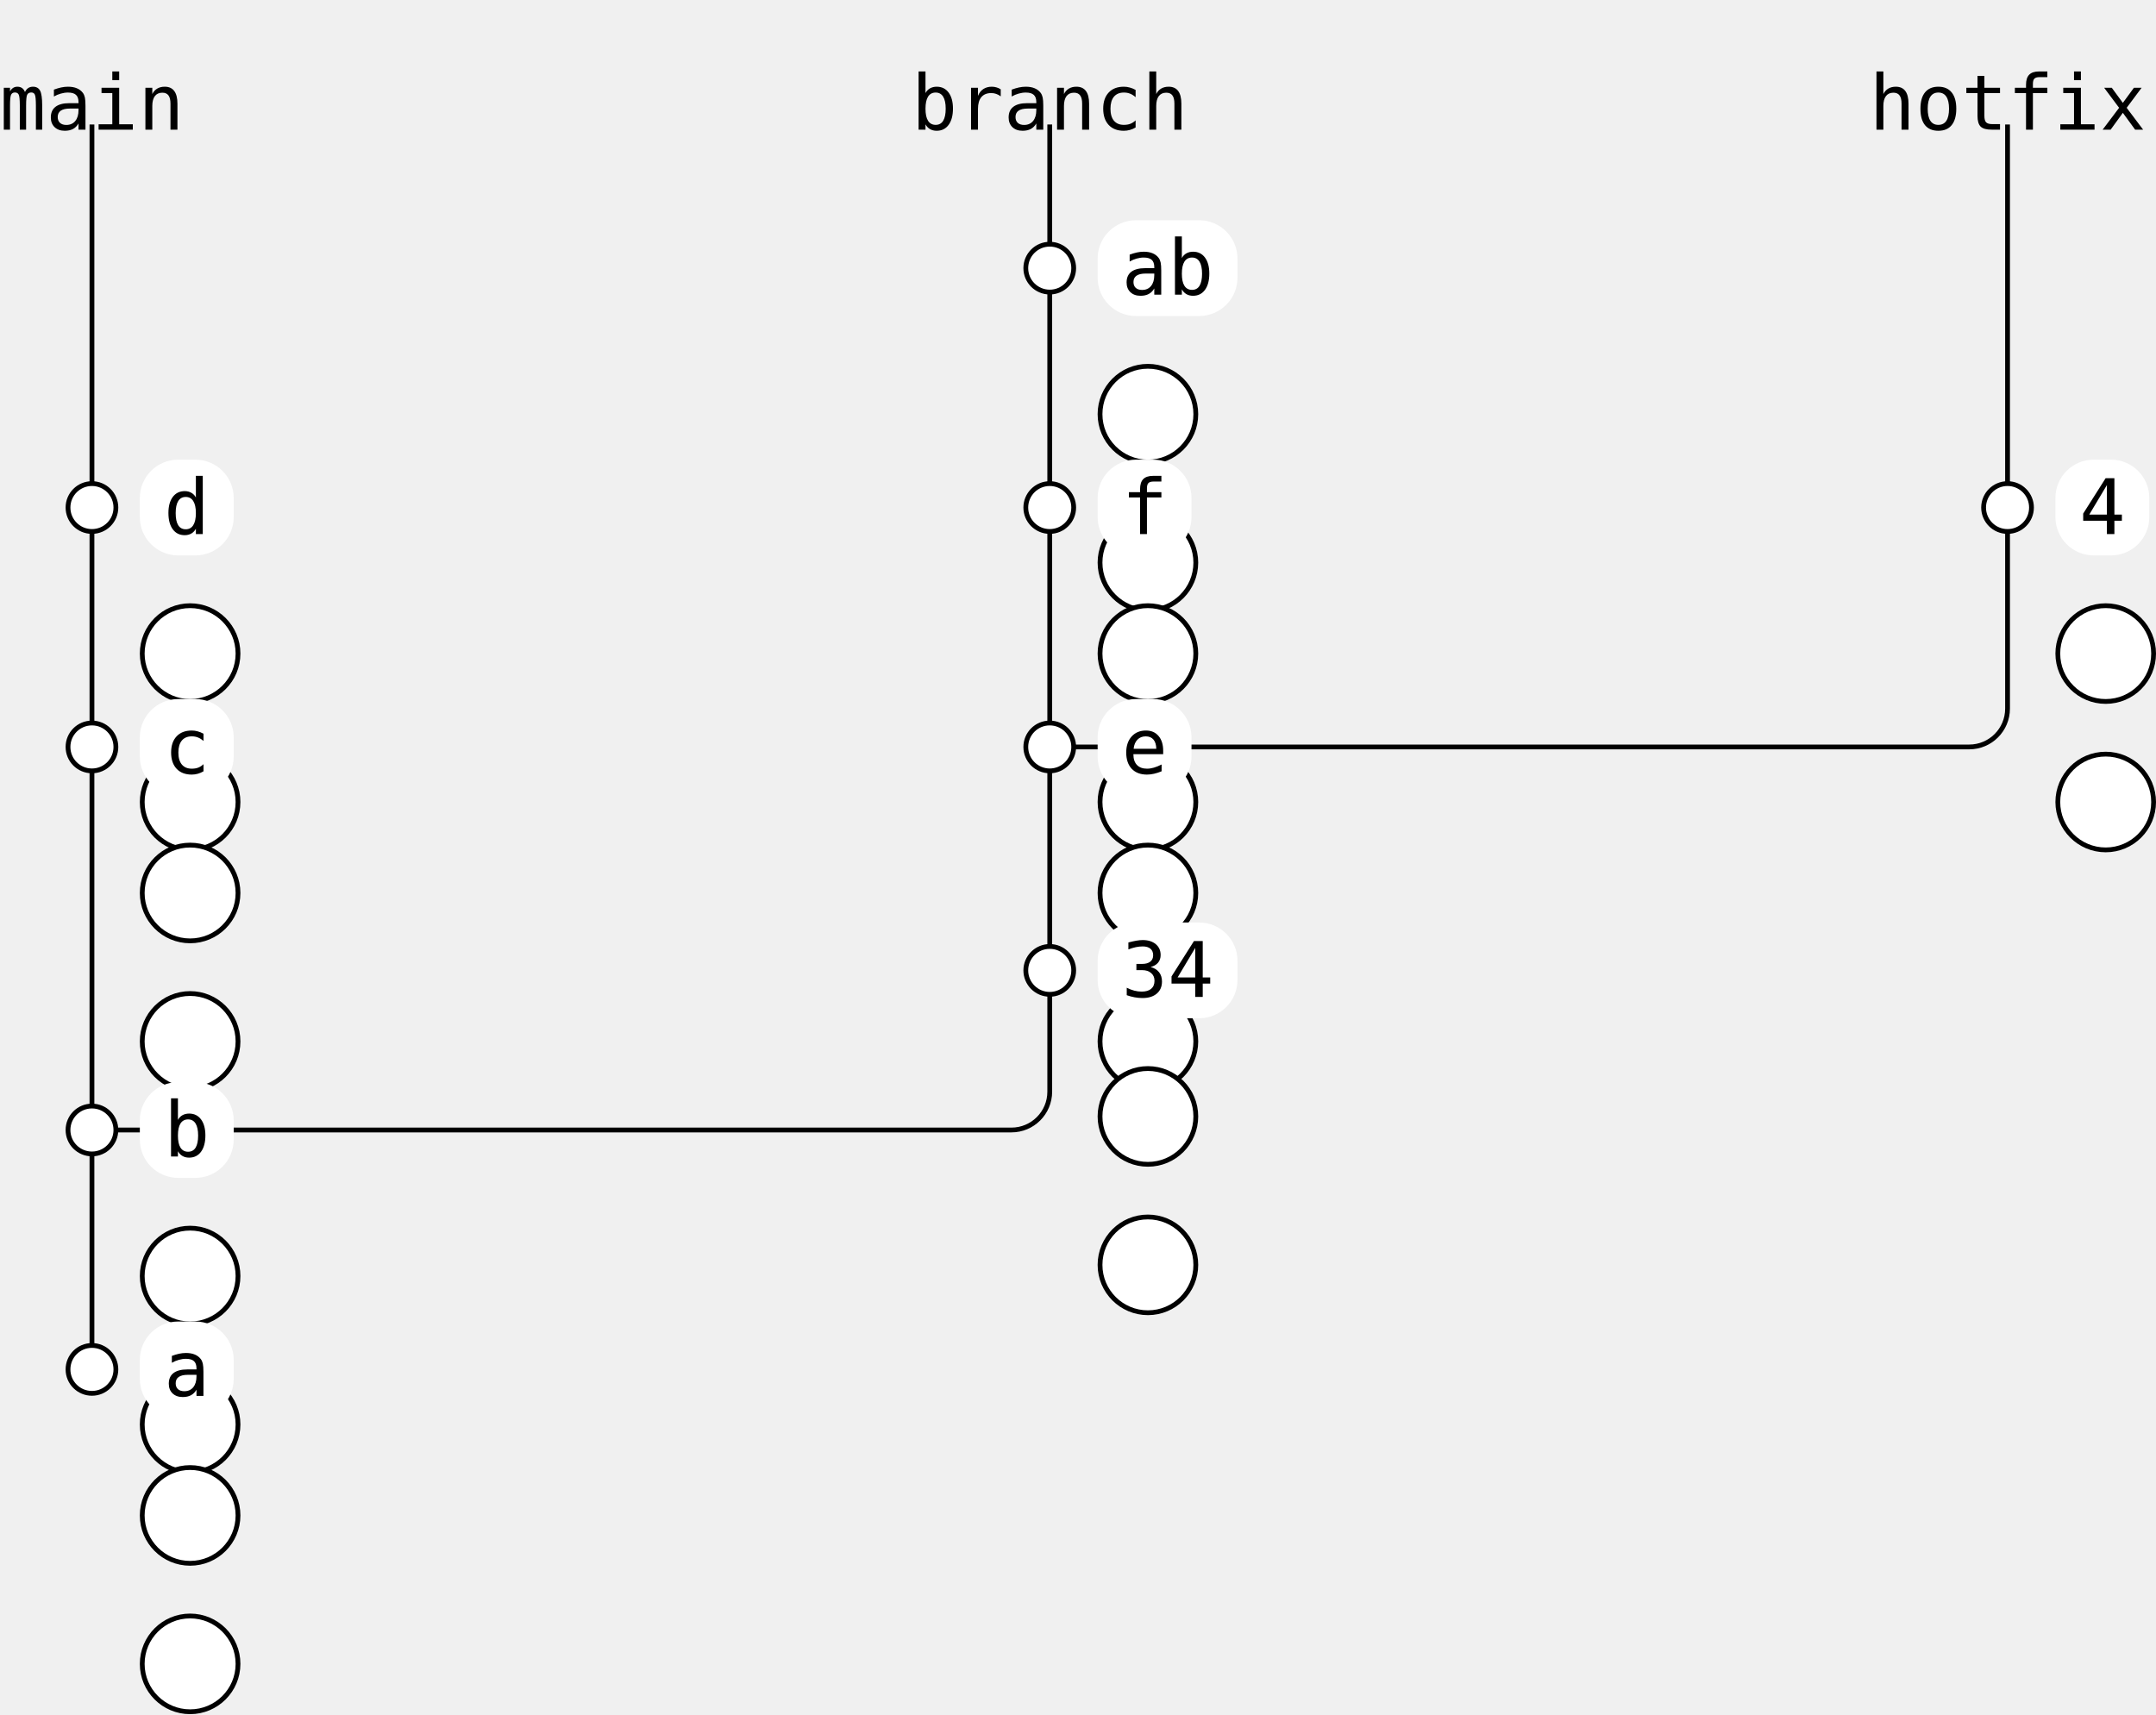
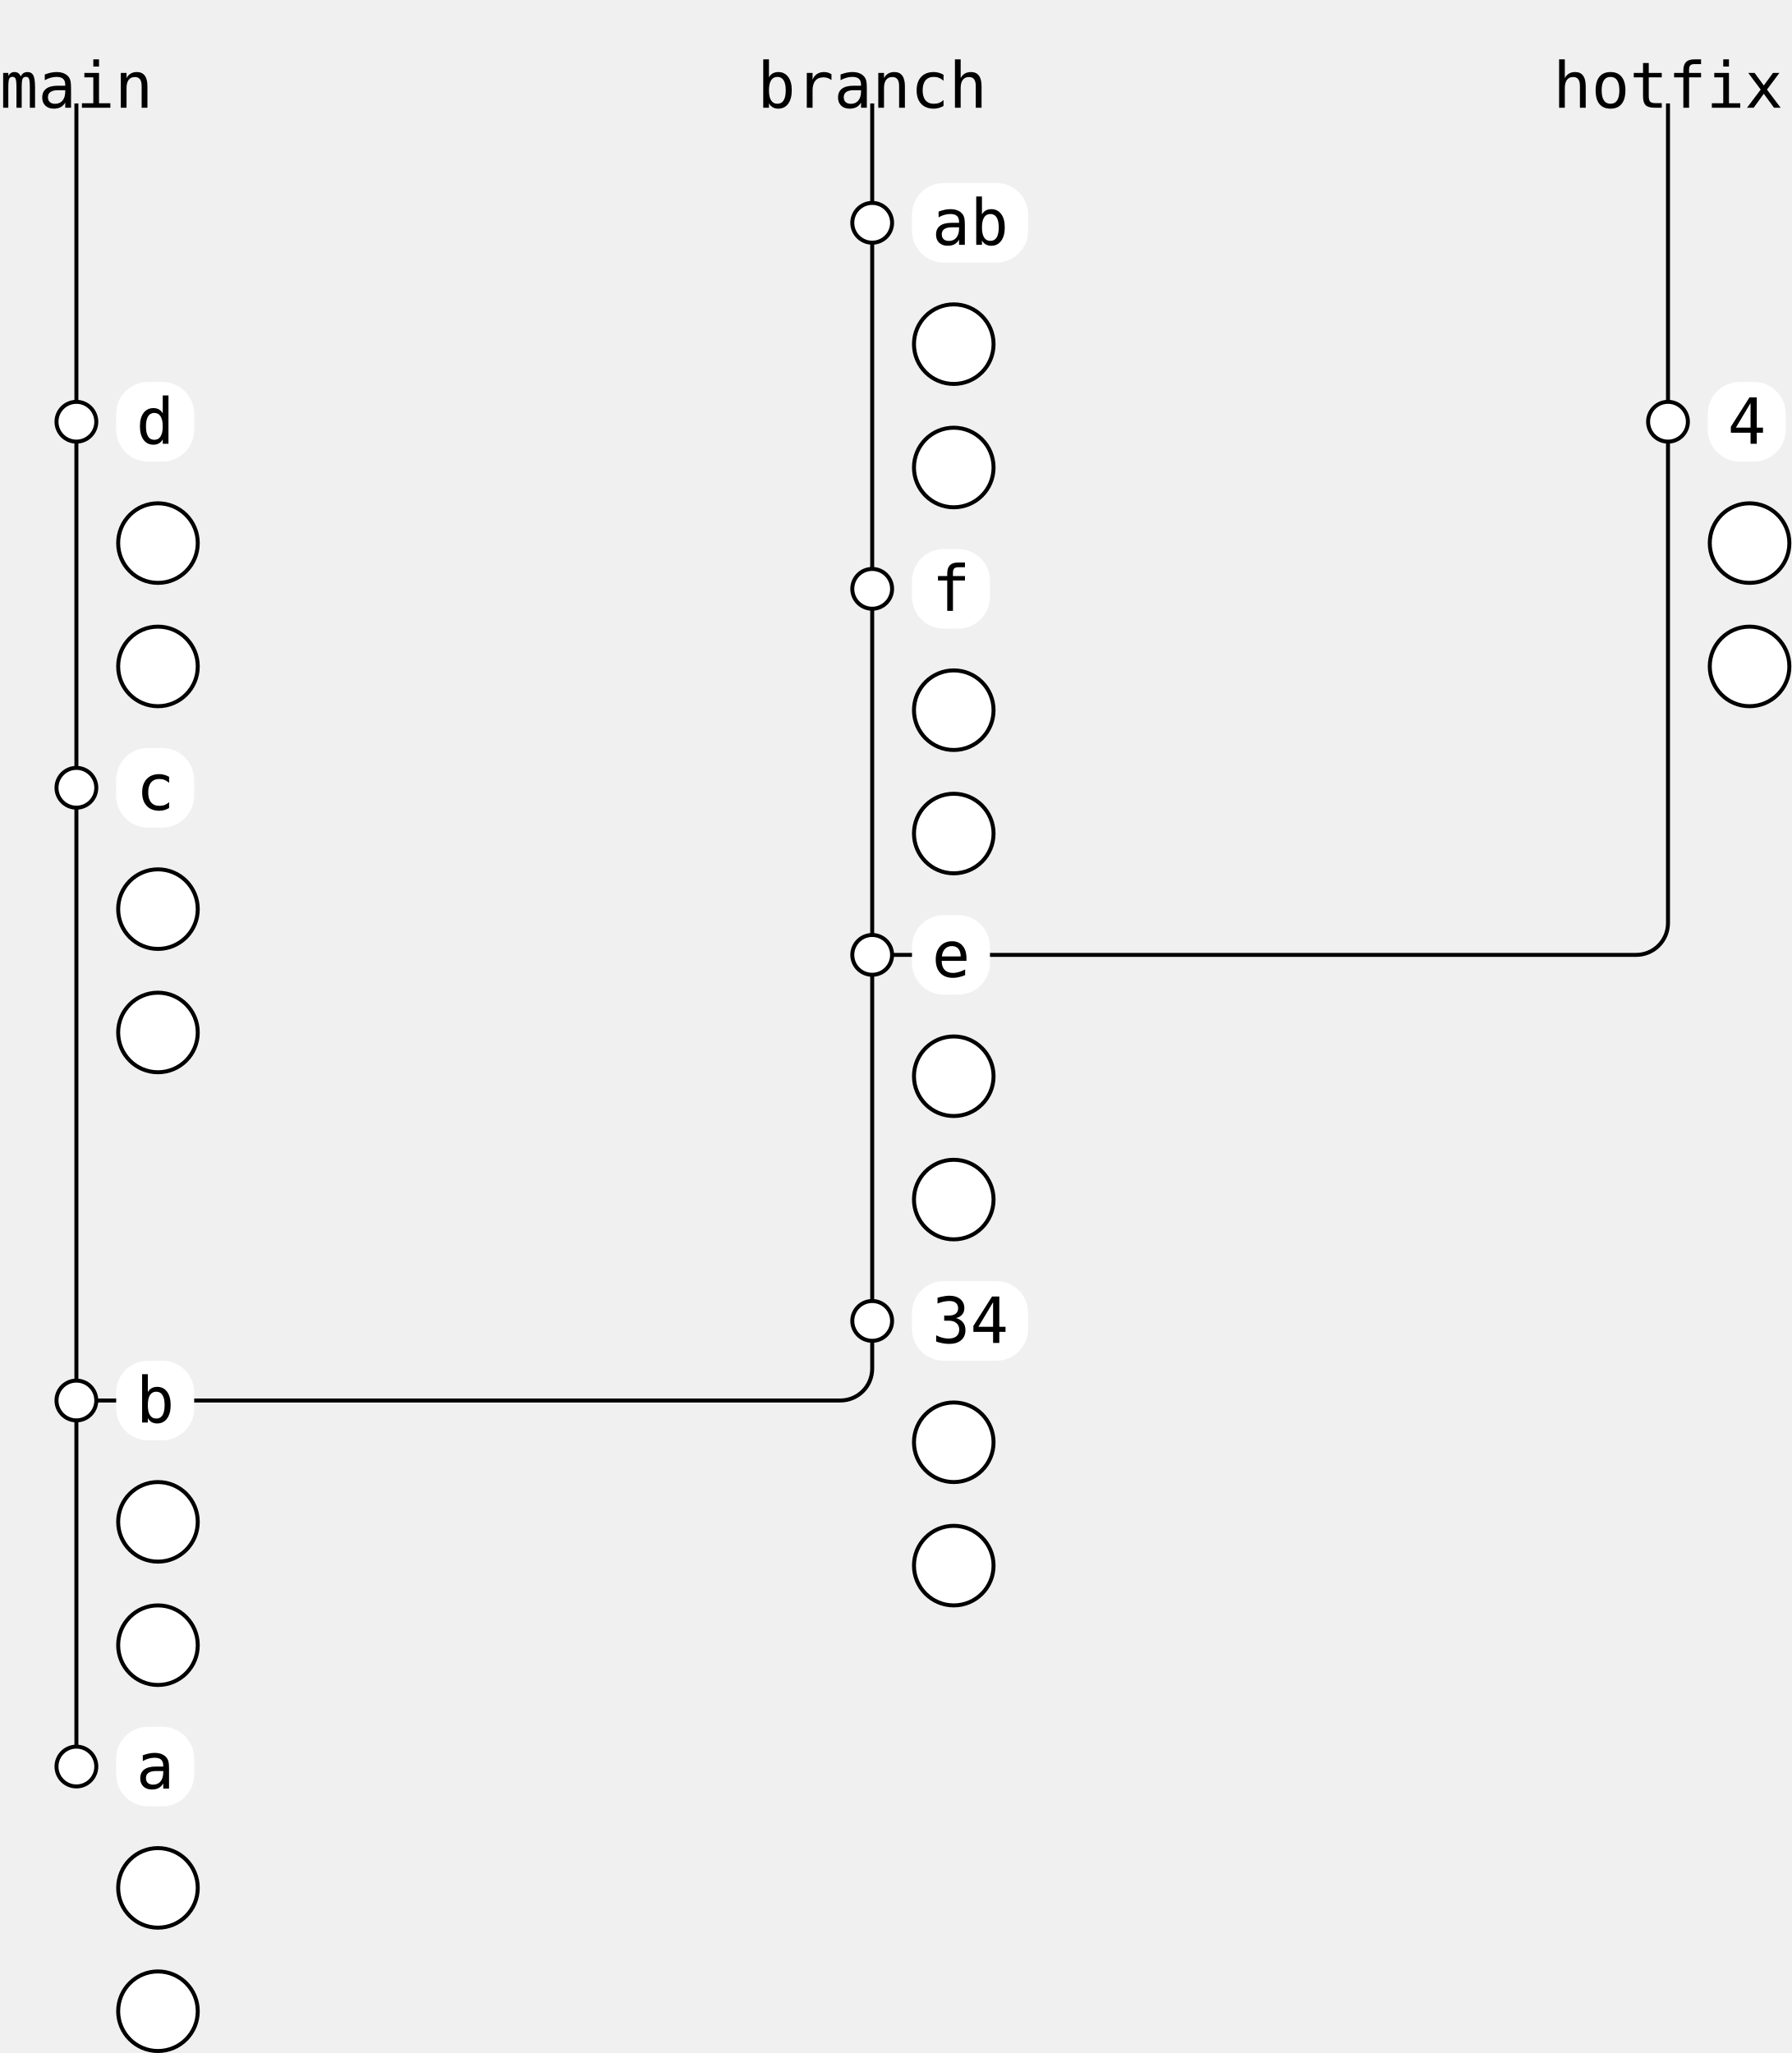
- <svg xmlns="http://www.w3.org/2000/svg" width="450.2" height="358.0" viewBox="-19.20 -26.00 450.20 358.00">
+ <svg xmlns="http://www.w3.org/2000/svg" width="450.2" height="516.0" viewBox="-19.20 -26.00 450.20 516.00">
  <g>
    <path d="M 200.00 0.00 L 200.00 30.00" stroke="black" stroke-width="1px" fill="transparent" />
    <path d="M 0.00 0.00 L 0.00 80.00" stroke="black" stroke-width="1px" fill="transparent" />
-     <path d="M 200.00 30.00 L 200.00 80.00" stroke="black" stroke-width="1px" fill="transparent" />
+     <path d="M 200.00 30.00 L 200.00 122.00" stroke="black" stroke-width="1px" fill="transparent" />
    <path d="M 400.00 0.00 L 400.00 80.00" stroke="black" stroke-width="1px" fill="transparent" />
-     <path d="M 0.00 80.00 L 0.00 130.00" stroke="black" stroke-width="1px" fill="transparent" />
-     <path d="M 200.00 80.00 L 200.00 130.00" stroke="black" stroke-width="1px" fill="transparent" />
-     <path d="M 200.00 130.00 L 200.00 176.67" stroke="black" stroke-width="1px" fill="transparent" />
-     <path d="M 0.00 130.00 L 0.00 210.00" stroke="black" stroke-width="1px" fill="transparent" />
-     <path d="M 0.00 210.00 L 0.00 260.00" stroke="black" stroke-width="1px" fill="transparent" />
-     <path d="M 0.00 210.00 L 192.00 210.00 A 8.00 8.00 0 0 0 200.00 202.00 L 200.00 176.67" stroke="black" stroke-width="1px" fill="transparent" />
-     <path d="M 200.00 130.00 L 392.00 130.00 A 8.00 8.00 0 0 0 400.00 122.00 L 400.00 80.00" stroke="black" stroke-width="1px" fill="transparent" />
+     <path d="M 0.00 80.00 L 0.00 172.00" stroke="black" stroke-width="1px" fill="transparent" />
+     <path d="M 200.00 122.00 L 200.00 214.00" stroke="black" stroke-width="1px" fill="transparent" />
+     <path d="M 200.00 214.00 L 200.00 306.00" stroke="black" stroke-width="1px" fill="transparent" />
+     <path d="M 0.00 172.00 L 0.00 326.00" stroke="black" stroke-width="1px" fill="transparent" />
+     <path d="M 0.00 326.00 L 0.00 418.00" stroke="black" stroke-width="1px" fill="transparent" />
+     <path d="M 0.00 326.00 L 192.00 326.00 A 8.00 8.00 0 0 0 200.00 318.00 L 200.00 306.00" stroke="black" stroke-width="1px" fill="transparent" />
+     <path d="M 200.00 214.00 L 392.00 214.00 A 8.00 8.00 0 0 0 400.00 206.00 L 400.00 80.00" stroke="black" stroke-width="1px" fill="transparent" />
  </g>
  <text x="0" y="-10" text-anchor="middle" dominant-baseline="text-top" font-family="monospace" font-size="16.0" font-weight="normal">main</text>
  <text x="200" y="-10" text-anchor="middle" dominant-baseline="text-top" font-family="monospace" font-size="16.0" font-weight="normal">branch</text>
  <text x="400" y="-10" text-anchor="middle" dominant-baseline="text-top" font-family="monospace" font-size="16.0" font-weight="normal">hotfix</text>
  <circle cx="200" cy="30.0" r="5" stroke="black" stroke-width="1px" fill="white" />
  <rect x="210" y="20.0" width="29.2" height="20.0" stroke="transparent" stroke-width="1px" fill="white" rx="8" ry="8" />
  <text x="215" y="30.0" text-anchor="start" dominant-baseline="central" font-family="monospace" font-size="16.0" font-weight="normal">ab</text>
  <g transform="translate(220.5, 60.5)">
    <circle cx="0" cy="0" r="10" stroke="black" stroke-width="1px" fill="white" />
  </g>
  <g transform="translate(220.5, 91.5)">
    <circle cx="0" cy="0" r="10" stroke="black" stroke-width="1px" fill="white" />
  </g>
  <circle cx="0" cy="80.0" r="5" stroke="black" stroke-width="1px" fill="white" />
  <rect x="10" y="70.0" width="19.6" height="20.0" stroke="transparent" stroke-width="1px" fill="white" rx="8" ry="8" />
  <text x="15" y="80.0" text-anchor="start" dominant-baseline="central" font-family="monospace" font-size="16.0" font-weight="normal">d</text>
  <g transform="translate(20.5, 110.5)">
    <circle cx="0" cy="0" r="10" stroke="black" stroke-width="1px" fill="white" />
  </g>
  <g transform="translate(20.5, 141.5)">
    <circle cx="0" cy="0" r="10" stroke="black" stroke-width="1px" fill="white" />
  </g>
-   <circle cx="200" cy="80.0" r="5" stroke="black" stroke-width="1px" fill="white" />
-   <rect x="210" y="70.0" width="19.6" height="20.0" stroke="transparent" stroke-width="1px" fill="white" rx="8" ry="8" />
-   <text x="215" y="80.0" text-anchor="start" dominant-baseline="central" font-family="monospace" font-size="16.0" font-weight="normal">f</text>
-   <g transform="translate(220.5, 110.5)">
+   <circle cx="200" cy="122.0" r="5" stroke="black" stroke-width="1px" fill="white" />
+   <rect x="210" y="112.0" width="19.6" height="20.0" stroke="transparent" stroke-width="1px" fill="white" rx="8" ry="8" />
+   <text x="215" y="122.0" text-anchor="start" dominant-baseline="central" font-family="monospace" font-size="16.0" font-weight="normal">f</text>
+   <g transform="translate(220.5, 152.5)">
    <circle cx="0" cy="0" r="10" stroke="black" stroke-width="1px" fill="white" />
  </g>
-   <g transform="translate(220.5, 141.5)">
+   <g transform="translate(220.5, 183.5)">
    <circle cx="0" cy="0" r="10" stroke="black" stroke-width="1px" fill="white" />
  </g>
  <circle cx="400" cy="80.0" r="5" stroke="black" stroke-width="1px" fill="white" />
  <rect x="410" y="70.0" width="19.6" height="20.0" stroke="transparent" stroke-width="1px" fill="white" rx="8" ry="8" />
  <text x="415" y="80.0" text-anchor="start" dominant-baseline="central" font-family="monospace" font-size="16.0" font-weight="normal">4</text>
  <g transform="translate(420.5, 110.5)">
    <circle cx="0" cy="0" r="10" stroke="black" stroke-width="1px" fill="white" />
  </g>
  <g transform="translate(420.5, 141.5)">
    <circle cx="0" cy="0" r="10" stroke="black" stroke-width="1px" fill="white" />
  </g>
-   <circle cx="0" cy="130.0" r="5" stroke="black" stroke-width="1px" fill="white" />
-   <rect x="10" y="120.0" width="19.6" height="20.0" stroke="transparent" stroke-width="1px" fill="white" rx="8" ry="8" />
-   <text x="15" y="130.0" text-anchor="start" dominant-baseline="central" font-family="monospace" font-size="16.0" font-weight="normal">c</text>
-   <g transform="translate(20.5, 160.5)">
+   <circle cx="0" cy="172.0" r="5" stroke="black" stroke-width="1px" fill="white" />
+   <rect x="10" y="162.0" width="19.6" height="20.0" stroke="transparent" stroke-width="1px" fill="white" rx="8" ry="8" />
+   <text x="15" y="172.0" text-anchor="start" dominant-baseline="central" font-family="monospace" font-size="16.0" font-weight="normal">c</text>
+   <g transform="translate(20.5, 202.5)">
    <circle cx="0" cy="0" r="10" stroke="black" stroke-width="1px" fill="white" />
  </g>
-   <g transform="translate(20.5, 191.5)">
+   <g transform="translate(20.5, 233.5)">
    <circle cx="0" cy="0" r="10" stroke="black" stroke-width="1px" fill="white" />
  </g>
-   <circle cx="200" cy="130.0" r="5" stroke="black" stroke-width="1px" fill="white" />
-   <rect x="210" y="120.0" width="19.6" height="20.0" stroke="transparent" stroke-width="1px" fill="white" rx="8" ry="8" />
-   <text x="215" y="130.0" text-anchor="start" dominant-baseline="central" font-family="monospace" font-size="16.0" font-weight="normal">e</text>
-   <g transform="translate(220.5, 160.5)">
+   <circle cx="200" cy="214.0" r="5" stroke="black" stroke-width="1px" fill="white" />
+   <rect x="210" y="204.0" width="19.6" height="20.0" stroke="transparent" stroke-width="1px" fill="white" rx="8" ry="8" />
+   <text x="215" y="214.0" text-anchor="start" dominant-baseline="central" font-family="monospace" font-size="16.0" font-weight="normal">e</text>
+   <g transform="translate(220.5, 244.5)">
    <circle cx="0" cy="0" r="10" stroke="black" stroke-width="1px" fill="white" />
  </g>
-   <g transform="translate(220.5, 191.5)">
+   <g transform="translate(220.5, 275.5)">
    <circle cx="0" cy="0" r="10" stroke="black" stroke-width="1px" fill="white" />
  </g>
-   <circle cx="200" cy="176.667" r="5" stroke="black" stroke-width="1px" fill="white" />
-   <rect x="210" y="166.667" width="29.2" height="20.0" stroke="transparent" stroke-width="1px" fill="white" rx="8" ry="8" />
-   <text x="215" y="176.667" text-anchor="start" dominant-baseline="central" font-family="monospace" font-size="16.0" font-weight="normal">34</text>
-   <g transform="translate(220.5, 207.1667)">
+   <circle cx="200" cy="306.0" r="5" stroke="black" stroke-width="1px" fill="white" />
+   <rect x="210" y="296.0" width="29.2" height="20.0" stroke="transparent" stroke-width="1px" fill="white" rx="8" ry="8" />
+   <text x="215" y="306.0" text-anchor="start" dominant-baseline="central" font-family="monospace" font-size="16.0" font-weight="normal">34</text>
+   <g transform="translate(220.5, 336.5)">
    <circle cx="0" cy="0" r="10" stroke="black" stroke-width="1px" fill="white" />
  </g>
-   <g transform="translate(220.5, 238.1667)">
+   <g transform="translate(220.5, 367.5)">
    <circle cx="0" cy="0" r="10" stroke="black" stroke-width="1px" fill="white" />
  </g>
-   <circle cx="0" cy="210" r="5" stroke="black" stroke-width="1px" fill="white" />
-   <rect x="10" y="200" width="19.6" height="20.0" stroke="transparent" stroke-width="1px" fill="white" rx="8" ry="8" />
-   <text x="15" y="210" text-anchor="start" dominant-baseline="central" font-family="monospace" font-size="16.0" font-weight="normal">b</text>
-   <g transform="translate(20.5, 240.5)">
+   <circle cx="0" cy="326.0" r="5" stroke="black" stroke-width="1px" fill="white" />
+   <rect x="10" y="316.0" width="19.6" height="20.0" stroke="transparent" stroke-width="1px" fill="white" rx="8" ry="8" />
+   <text x="15" y="326.0" text-anchor="start" dominant-baseline="central" font-family="monospace" font-size="16.0" font-weight="normal">b</text>
+   <g transform="translate(20.5, 356.5)">
    <circle cx="0" cy="0" r="10" stroke="black" stroke-width="1px" fill="white" />
  </g>
-   <g transform="translate(20.5, 271.5)">
+   <g transform="translate(20.5, 387.5)">
    <circle cx="0" cy="0" r="10" stroke="black" stroke-width="1px" fill="white" />
  </g>
-   <circle cx="0" cy="260.0" r="5" stroke="black" stroke-width="1px" fill="white" />
-   <rect x="10" y="250.0" width="19.6" height="20.0" stroke="transparent" stroke-width="1px" fill="white" rx="8" ry="8" />
-   <text x="15" y="260.0" text-anchor="start" dominant-baseline="central" font-family="monospace" font-size="16.0" font-weight="normal">a</text>
-   <g transform="translate(20.5, 290.5)">
+   <circle cx="0" cy="418.0" r="5" stroke="black" stroke-width="1px" fill="white" />
+   <rect x="10" y="408.0" width="19.6" height="20.0" stroke="transparent" stroke-width="1px" fill="white" rx="8" ry="8" />
+   <text x="15" y="418.0" text-anchor="start" dominant-baseline="central" font-family="monospace" font-size="16.0" font-weight="normal">a</text>
+   <g transform="translate(20.5, 448.5)">
    <circle cx="0" cy="0" r="10" stroke="black" stroke-width="1px" fill="white" />
  </g>
-   <g transform="translate(20.5, 321.5)">
+   <g transform="translate(20.5, 479.5)">
    <circle cx="0" cy="0" r="10" stroke="black" stroke-width="1px" fill="white" />
  </g>
</svg>
